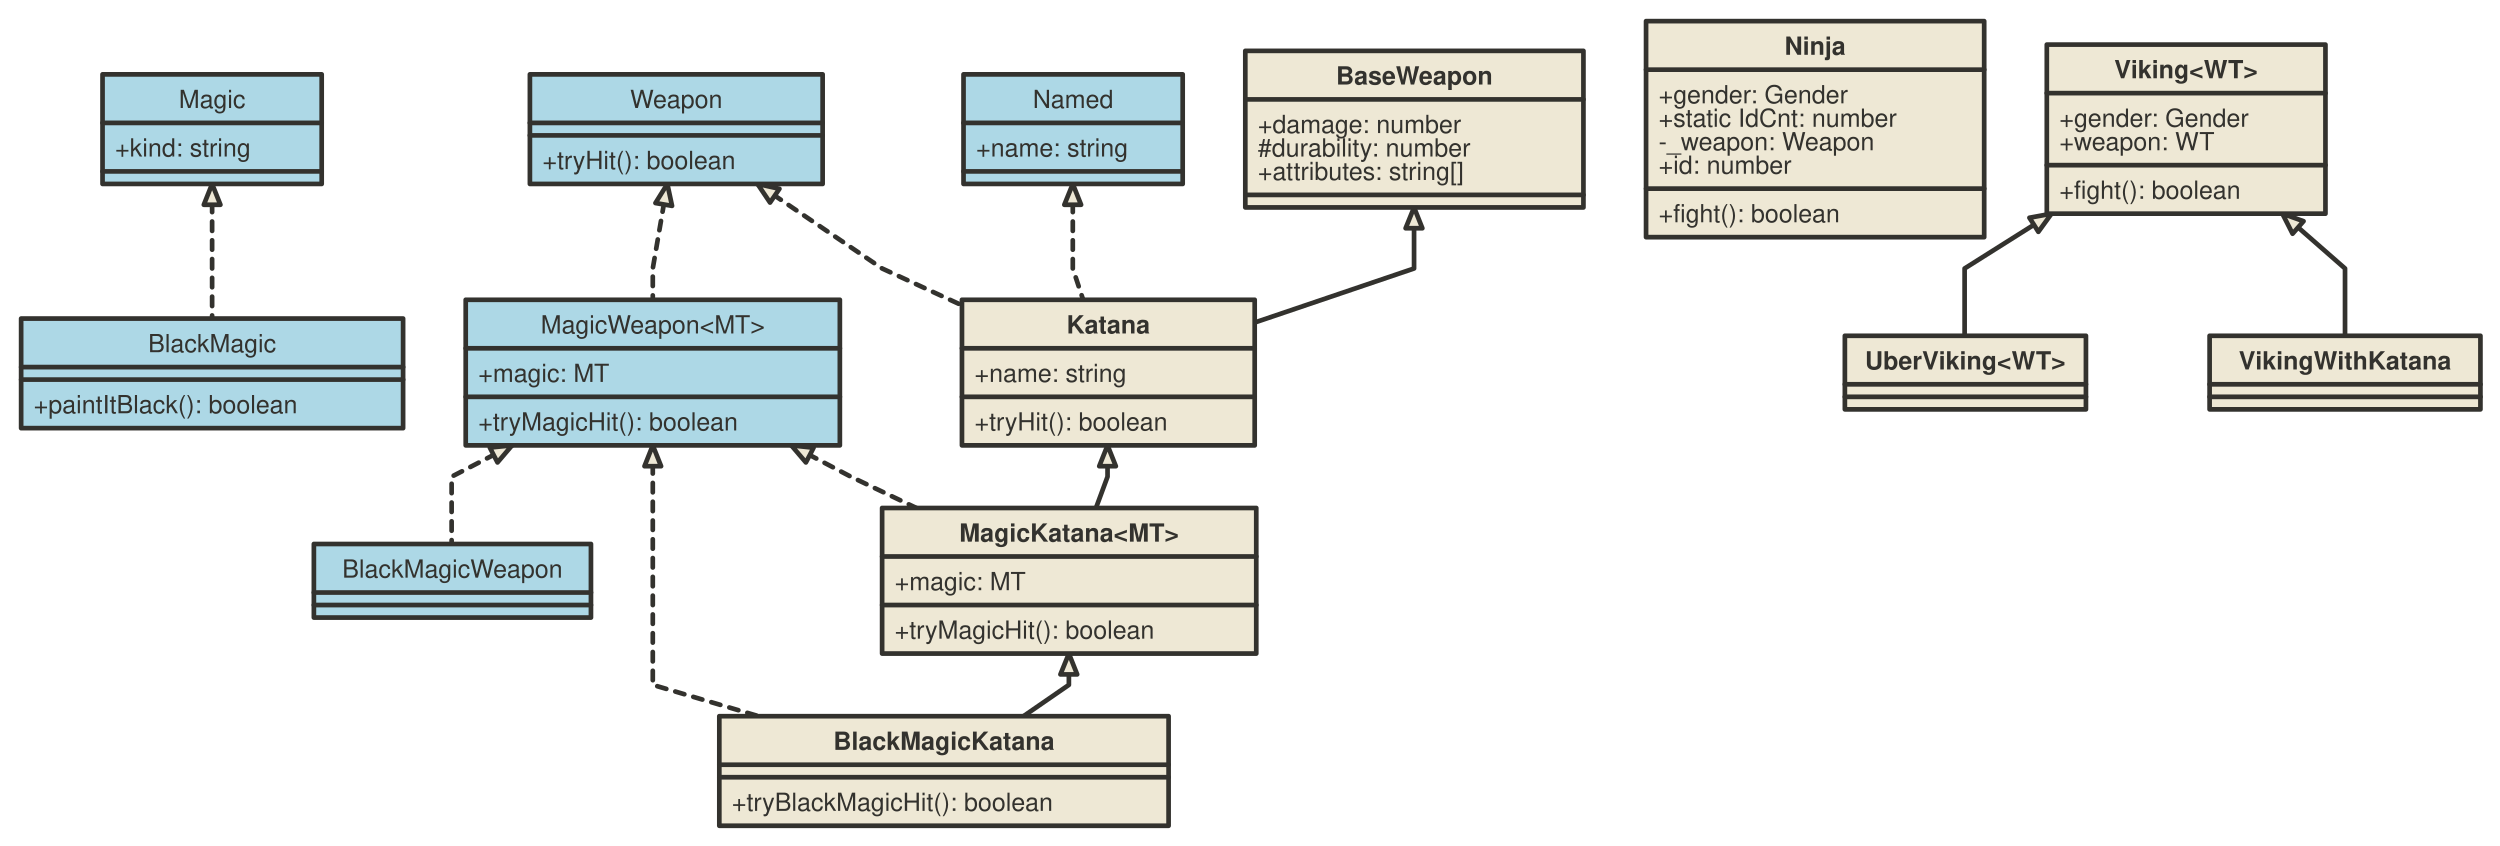
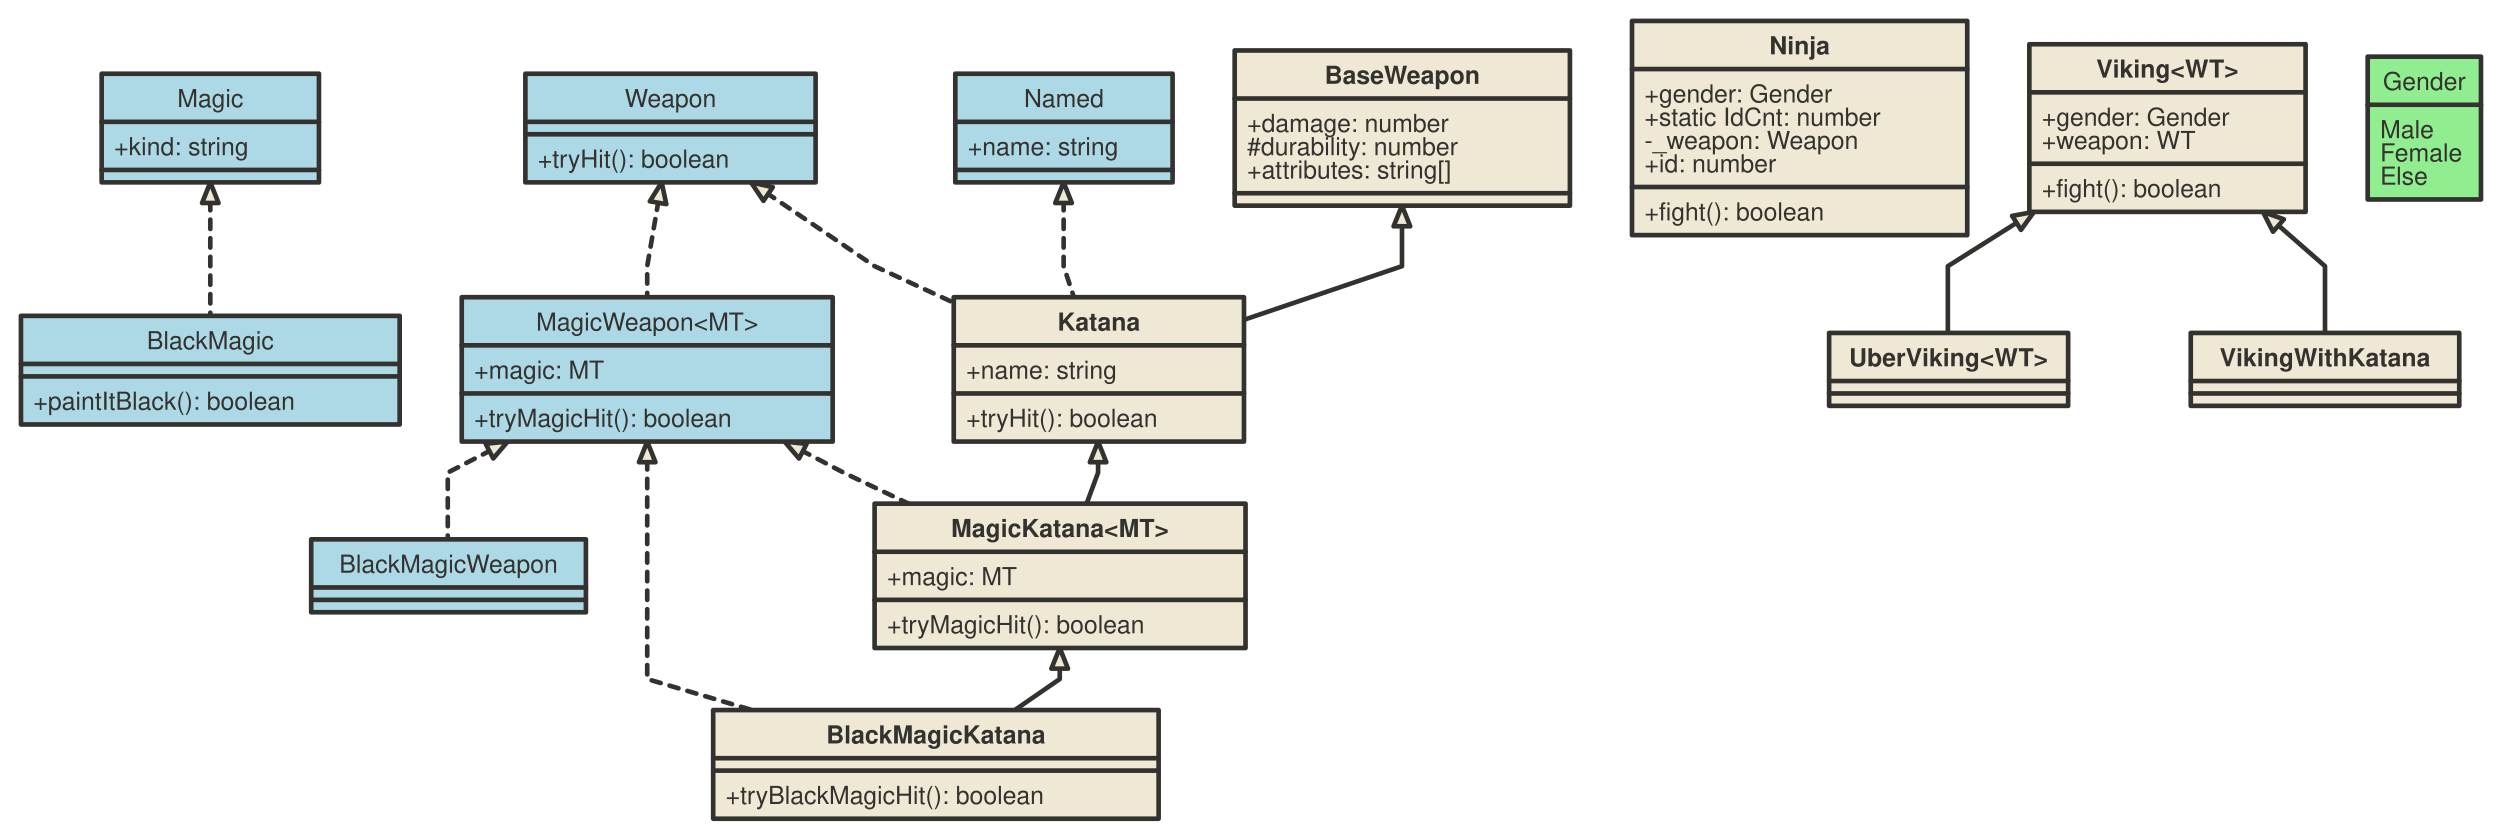
- <svg xmlns="http://www.w3.org/2000/svg" xmlns:xlink="http://www.w3.org/1999/xlink" version="1.1" baseProfile="full" width="1597" height="540" viewbox="0 0 1597 540" style="font-weight:bold; font-size:12pt; font-family:'Calibri', Helvetica, sans-serif;;stroke-width:3;stroke-linejoin:round;stroke-linecap:round">
+ <svg xmlns="http://www.w3.org/2000/svg" xmlns:xlink="http://www.w3.org/1999/xlink" version="1.1" baseProfile="full" width="1610.75" height="540" viewbox="0 0 1610.75 540" style="font-weight:bold; font-size:12pt; font-family:'Calibri', Helvetica, sans-serif;;stroke-width:3;stroke-linejoin:round;stroke-linecap:round">
  <path d="M483.9 117.5 L563.5 171.5 L614 194.8 L614 194.8 " style="stroke:#33322E;fill:none;stroke-dasharray:6 6;" />
  <path d="M497.9 120.6 L494.9 125 L491.9 129.4 L483.9 117.5 Z" style="stroke:#33322E;fill:#eee8d5;stroke-dasharray:none;" />
  <path d="M685.3 117.5 L685.3 171.5 L691.9 191.5 L691.9 191.5 " style="stroke:#33322E;fill:none;stroke-dasharray:6 6;" />
  <path d="M690.6 130.8 L685.3 130.8 L679.9 130.8 L685.3 117.5 Z" style="stroke:#33322E;fill:#eee8d5;stroke-dasharray:none;" />
  <path d="M135.5 117.5 L135.5 171.5 L135.5 203 L135.5 203 " style="stroke:#33322E;fill:none;stroke-dasharray:6 6;" />
  <path d="M140.8 130.8 L135.5 130.8 L130.2 130.8 L135.5 117.5 Z" style="stroke:#33322E;fill:#eee8d5;stroke-dasharray:none;" />
  <path d="M426.3 117.5 L417 171.5 L417 191.5 L417 191.5 " style="stroke:#33322E;fill:none;stroke-dasharray:6 6;" />
  <path d="M429.3 131.5 L424 130.6 L418.7 129.7 L426.3 117.5 Z" style="stroke:#33322E;fill:#eee8d5;stroke-dasharray:none;" />
  <path d="M505.5 284.5 L543.5 304.5 L585.4 324.5 L585.4 324.5 " style="stroke:#33322E;fill:none;stroke-dasharray:6 6;" />
  <path d="M519.7 286 L517.3 290.7 L514.8 295.4 L505.5 284.5 Z" style="stroke:#33322E;fill:#eee8d5;stroke-dasharray:none;" />
  <path d="M417 284.5 L417 304.5 L417 371 L417 371 L417 437.5 L417 437.5 L484.6 457.5 L484.6 457.5 " style="stroke:#33322E;fill:none;stroke-dasharray:6 6;" />
  <path d="M422.3 297.8 L417 297.8 L411.7 297.8 L417 284.5 Z" style="stroke:#33322E;fill:#eee8d5;stroke-dasharray:none;" />
  <path d="M327.1 284.5 L288.5 304.5 L288.5 347.5 L288.5 347.5 " style="stroke:#33322E;fill:none;stroke-dasharray:6 6;" />
  <path d="M317.8 295.4 L315.3 290.6 L312.9 285.9 L327.1 284.5 Z" style="stroke:#33322E;fill:#eee8d5;stroke-dasharray:none;" />
  <path d="M903.3 132.5 L903.3 171.5 L801 206.2 L801 206.2 " style="stroke:#33322E;fill:none;stroke-dasharray:none;" />
  <path d="M908.6 145.8 L903.3 145.8 L897.9 145.8 L903.3 132.5 Z" style="stroke:#33322E;fill:#eee8d5;stroke-dasharray:none;" />
  <path d="M707.5 284.5 L707.5 304.5 L700.1 324.5 L700.1 324.5 " style="stroke:#33322E;fill:none;stroke-dasharray:none;" />
  <path d="M712.8 297.8 L707.5 297.8 L702.2 297.8 L707.5 284.5 Z" style="stroke:#33322E;fill:#eee8d5;stroke-dasharray:none;" />
  <path d="M682.8 417.5 L682.8 437.5 L653.8 457.5 L653.8 457.5 " style="stroke:#33322E;fill:none;stroke-dasharray:none;" />
  <path d="M688.1 430.8 L682.8 430.8 L677.4 430.8 L682.8 417.5 Z" style="stroke:#33322E;fill:#eee8d5;stroke-dasharray:none;" />
  <path d="M1310.5 136.5 L1255 171.5 L1255 214.5 L1255 214.5 " style="stroke:#33322E;fill:none;stroke-dasharray:none;" />
  <path d="M1302.1 148.1 L1299.3 143.6 L1296.4 139.1 L1310.5 136.5 Z" style="stroke:#33322E;fill:#eee8d5;stroke-dasharray:none;" />
  <path d="M1458 136.5 L1498 171.5 L1498 214.5 L1498 214.5 " style="stroke:#33322E;fill:none;stroke-dasharray:none;" />
  <path d="M1471.5 141.3 L1468 145.3 L1464.5 149.3 L1458 136.5 Z" style="stroke:#33322E;fill:#eee8d5;stroke-dasharray:none;" />
  <rect x="338.5" y="47.5" height="70" width="187" style="stroke:#33322E;fill:lightblue;stroke-dasharray:none;" />
  <a xlink:href="..\src\demo\interfaces.ts">
    <text x="432" y="69" style="fill: #33322E;font-weight:normal;text-anchor: middle;">Weapon</text>
  </a>
  <path d="M338.5 78.5 L525.5 78.5" style="stroke:#33322E;fill:none;stroke-dasharray:none;" />
  <path d="M338.5 86.5 L525.5 86.5" style="stroke:#33322E;fill:none;stroke-dasharray:none;" />
  <text x="346.5" y="108" style="fill: #33322E;font-weight:normal;">+tryHit(): boolean</text>
  <rect x="615.5" y="47.5" height="70" width="140" style="stroke:#33322E;fill:lightblue;stroke-dasharray:none;" />
  <a xlink:href="..\src\demo\interfaces.ts">
    <text x="685.5" y="69" style="fill: #33322E;font-weight:normal;text-anchor: middle;">Named</text>
  </a>
  <path d="M615.5 78.5 L755.5 78.5" style="stroke:#33322E;fill:none;stroke-dasharray:none;" />
  <text x="623.5" y="100" style="fill: #33322E;font-weight:normal;">+name: string</text>
  <path d="M615.5 109.5 L755.5 109.5" style="stroke:#33322E;fill:none;stroke-dasharray:none;" />
  <rect x="65.5" y="47.5" height="70" width="140" style="stroke:#33322E;fill:lightblue;stroke-dasharray:none;" />
  <a xlink:href="..\src\demo\interfaces.ts">
    <text x="135.5" y="69" style="fill: #33322E;font-weight:normal;text-anchor: middle;">Magic</text>
  </a>
  <path d="M65.5 78.5 L205.5 78.5" style="stroke:#33322E;fill:none;stroke-dasharray:none;" />
  <text x="73.5" y="100" style="fill: #33322E;font-weight:normal;">+kind: string</text>
  <path d="M65.5 109.5 L205.5 109.5" style="stroke:#33322E;fill:none;stroke-dasharray:none;" />
  <rect x="13.5" y="203.5" height="70" width="244" style="stroke:#33322E;fill:lightblue;stroke-dasharray:none;" />
  <a xlink:href="..\src\demo\interfaces.ts">
    <text x="135.5" y="225" style="fill: #33322E;font-weight:normal;text-anchor: middle;">BlackMagic</text>
  </a>
  <path d="M13.5 234.5 L257.5 234.5" style="stroke:#33322E;fill:none;stroke-dasharray:none;" />
  <path d="M13.5 242.5 L257.5 242.5" style="stroke:#33322E;fill:none;stroke-dasharray:none;" />
  <text x="21.5" y="264" style="fill: #33322E;font-weight:normal;">+paintItBlack(): boolean</text>
  <rect x="297.5" y="191.5" height="93" width="239" style="stroke:#33322E;fill:lightblue;stroke-dasharray:none;" />
  <a xlink:href="..\src\demo\interfaces.ts">
    <text x="417" y="213" style="fill: #33322E;font-weight:normal;text-anchor: middle;">MagicWeapon&lt;MT&gt;</text>
  </a>
  <path d="M297.5 222.5 L536.5 222.5" style="stroke:#33322E;fill:none;stroke-dasharray:none;" />
  <text x="305.5" y="244" style="fill: #33322E;font-weight:normal;">+magic: MT</text>
  <path d="M297.5 253.5 L536.5 253.5" style="stroke:#33322E;fill:none;stroke-dasharray:none;" />
  <text x="305.5" y="275" style="fill: #33322E;font-weight:normal;">+tryMagicHit(): boolean</text>
  <rect x="200.5" y="347.5" height="47" width="177" style="stroke:#33322E;fill:lightblue;stroke-dasharray:none;" />
  <a xlink:href="..\src\demo\interfaces.ts">
    <text x="289" y="369" style="fill: #33322E;font-weight:normal;text-anchor: middle;">BlackMagicWeapon</text>
  </a>
  <path d="M200.5 378.5 L377.5 378.5" style="stroke:#33322E;fill:none;stroke-dasharray:none;" />
  <path d="M200.5 386.5 L377.5 386.5" style="stroke:#33322E;fill:none;stroke-dasharray:none;" />
  <rect x="795.5" y="32.5" height="100" width="216" style="stroke:#33322E;fill:#eee8d5;stroke-dasharray:none;" />
  <a xlink:href="..\src\demo\katana.ts">
    <text x="903.5" y="54" style="fill: #33322E;text-anchor: middle;">BaseWeapon</text>
  </a>
  <path d="M795.5 63.5 L1011.5 63.5" style="stroke:#33322E;fill:none;stroke-dasharray:none;" />
  <text x="803.5" y="85" style="fill: #33322E;font-weight:normal;">+damage: number</text>
  <text x="803.5" y="100" style="fill: #33322E;font-weight:normal;">#durability: number</text>
  <text x="803.5" y="115" style="fill: #33322E;font-weight:normal;">+attributes: string[]</text>
  <path d="M795.5 124.5 L1011.5 124.5" style="stroke:#33322E;fill:none;stroke-dasharray:none;" />
  <rect x="614.5" y="191.5" height="93" width="187" style="stroke:#33322E;fill:#eee8d5;stroke-dasharray:none;" />
  <a xlink:href="..\src\demo\katana.ts">
    <text x="708" y="213" style="fill: #33322E;text-anchor: middle;">Katana</text>
  </a>
  <path d="M614.5 222.5 L801.5 222.5" style="stroke:#33322E;fill:none;stroke-dasharray:none;" />
  <text x="622.5" y="244" style="fill: #33322E;font-weight:normal;">+name: string</text>
  <path d="M614.5 253.5 L801.5 253.5" style="stroke:#33322E;fill:none;stroke-dasharray:none;" />
  <text x="622.5" y="275" style="fill: #33322E;font-weight:normal;">+tryHit(): boolean</text>
  <rect x="563.5" y="324.5" height="93" width="239" style="stroke:#33322E;fill:#eee8d5;stroke-dasharray:none;" />
  <a xlink:href="..\src\demo\katana.ts">
    <text x="683" y="346" style="fill: #33322E;text-anchor: middle;">MagicKatana&lt;MT&gt;</text>
  </a>
  <path d="M563.5 355.5 L802.5 355.5" style="stroke:#33322E;fill:none;stroke-dasharray:none;" />
  <text x="571.5" y="377" style="fill: #33322E;font-weight:normal;">+magic: MT</text>
  <path d="M563.5 386.5 L802.5 386.5" style="stroke:#33322E;fill:none;stroke-dasharray:none;" />
  <text x="571.5" y="408" style="fill: #33322E;font-weight:normal;">+tryMagicHit(): boolean</text>
  <rect x="459.5" y="457.5" height="70" width="287" style="stroke:#33322E;fill:#eee8d5;stroke-dasharray:none;" />
  <a xlink:href="..\src\demo\katana.ts">
    <text x="603" y="479" style="fill: #33322E;text-anchor: middle;">BlackMagicKatana</text>
  </a>
  <path d="M459.5 488.5 L746.5 488.5" style="stroke:#33322E;fill:none;stroke-dasharray:none;" />
  <path d="M459.5 496.5 L746.5 496.5" style="stroke:#33322E;fill:none;stroke-dasharray:none;" />
  <text x="467.5" y="518" style="fill: #33322E;font-weight:normal;">+tryBlackMagicHit(): boolean</text>
  <rect x="1051.5" y="13.5" height="138" width="216" style="stroke:#33322E;fill:#eee8d5;stroke-dasharray:none;" />
  <a xlink:href="..\src\demo\ninja.ts">
    <text x="1159.5" y="35" style="fill: #33322E;text-anchor: middle;">Ninja</text>
  </a>
  <path d="M1051.5 44.5 L1267.5 44.5" style="stroke:#33322E;fill:none;stroke-dasharray:none;" />
  <text x="1059.5" y="66" style="fill: #33322E;font-weight:normal;">+gender: Gender</text>
  <text x="1059.5" y="81" style="fill: #33322E;font-weight:normal;">+static IdCnt: number</text>
  <text x="1059.5" y="96" style="fill: #33322E;font-weight:normal;">-_weapon: Weapon</text>
  <text x="1059.5" y="111" style="fill: #33322E;font-weight:normal;">+id: number</text>
  <path d="M1051.5 120.5 L1267.5 120.5" style="stroke:#33322E;fill:none;stroke-dasharray:none;" />
  <text x="1059.5" y="142" style="fill: #33322E;font-weight:normal;">+fight(): boolean</text>
  <rect x="1307.5" y="28.5" height="108" width="178" style="stroke:#33322E;fill:#eee8d5;stroke-dasharray:none;" />
  <a xlink:href="..\src\demo\viking.ts">
    <text x="1396.5" y="50" style="fill: #33322E;text-anchor: middle;">Viking&lt;WT&gt;</text>
  </a>
  <path d="M1307.5 59.5 L1485.5 59.5" style="stroke:#33322E;fill:none;stroke-dasharray:none;" />
  <text x="1315.5" y="81" style="fill: #33322E;font-weight:normal;">+gender: Gender</text>
  <text x="1315.5" y="96" style="fill: #33322E;font-weight:normal;">+weapon: WT</text>
  <path d="M1307.5 105.5 L1485.5 105.5" style="stroke:#33322E;fill:none;stroke-dasharray:none;" />
  <text x="1315.5" y="127" style="fill: #33322E;font-weight:normal;">+fight(): boolean</text>
  <rect x="1178.5" y="214.5" height="47" width="154" style="stroke:#33322E;fill:#eee8d5;stroke-dasharray:none;" />
  <a xlink:href="..\src\demo\viking.ts">
    <text x="1255.5" y="236" style="fill: #33322E;text-anchor: middle;">UberViking&lt;WT&gt;</text>
  </a>
  <path d="M1178.5 245.5 L1332.5 245.5" style="stroke:#33322E;fill:none;stroke-dasharray:none;" />
  <path d="M1178.5 253.5 L1332.5 253.5" style="stroke:#33322E;fill:none;stroke-dasharray:none;" />
  <rect x="1411.5" y="214.5" height="47" width="173" style="stroke:#33322E;fill:#eee8d5;stroke-dasharray:none;" />
  <a xlink:href="..\src\demo\viking.ts">
    <text x="1498" y="236" style="fill: #33322E;text-anchor: middle;">VikingWithKatana</text>
  </a>
  <path d="M1411.5 245.5 L1584.5 245.5" style="stroke:#33322E;fill:none;stroke-dasharray:none;" />
  <path d="M1411.5 253.5 L1584.5 253.5" style="stroke:#33322E;fill:none;stroke-dasharray:none;" />
+   <rect x="1525.5" y="36.5" height="92" width="73" style="stroke:#33322E;fill:lightgreen;stroke-dasharray:none;" />
+   <a xlink:href="..\src\demo\interfaces.ts">
+     <text x="1562" y="58" style="fill: #33322E;font-weight:normal;text-anchor: middle;">Gender</text>
+   </a>
+   <path d="M1525.5 67.5 L1598.5 67.5" style="stroke:#33322E;fill:none;stroke-dasharray:none;" />
+   <text x="1533.5" y="89" style="fill: #33322E;font-weight:normal;">Male</text>
+   <text x="1533.5" y="104" style="fill: #33322E;font-weight:normal;">Female</text>
+   <text x="1533.5" y="119" style="fill: #33322E;font-weight:normal;">Else</text>
</svg>
